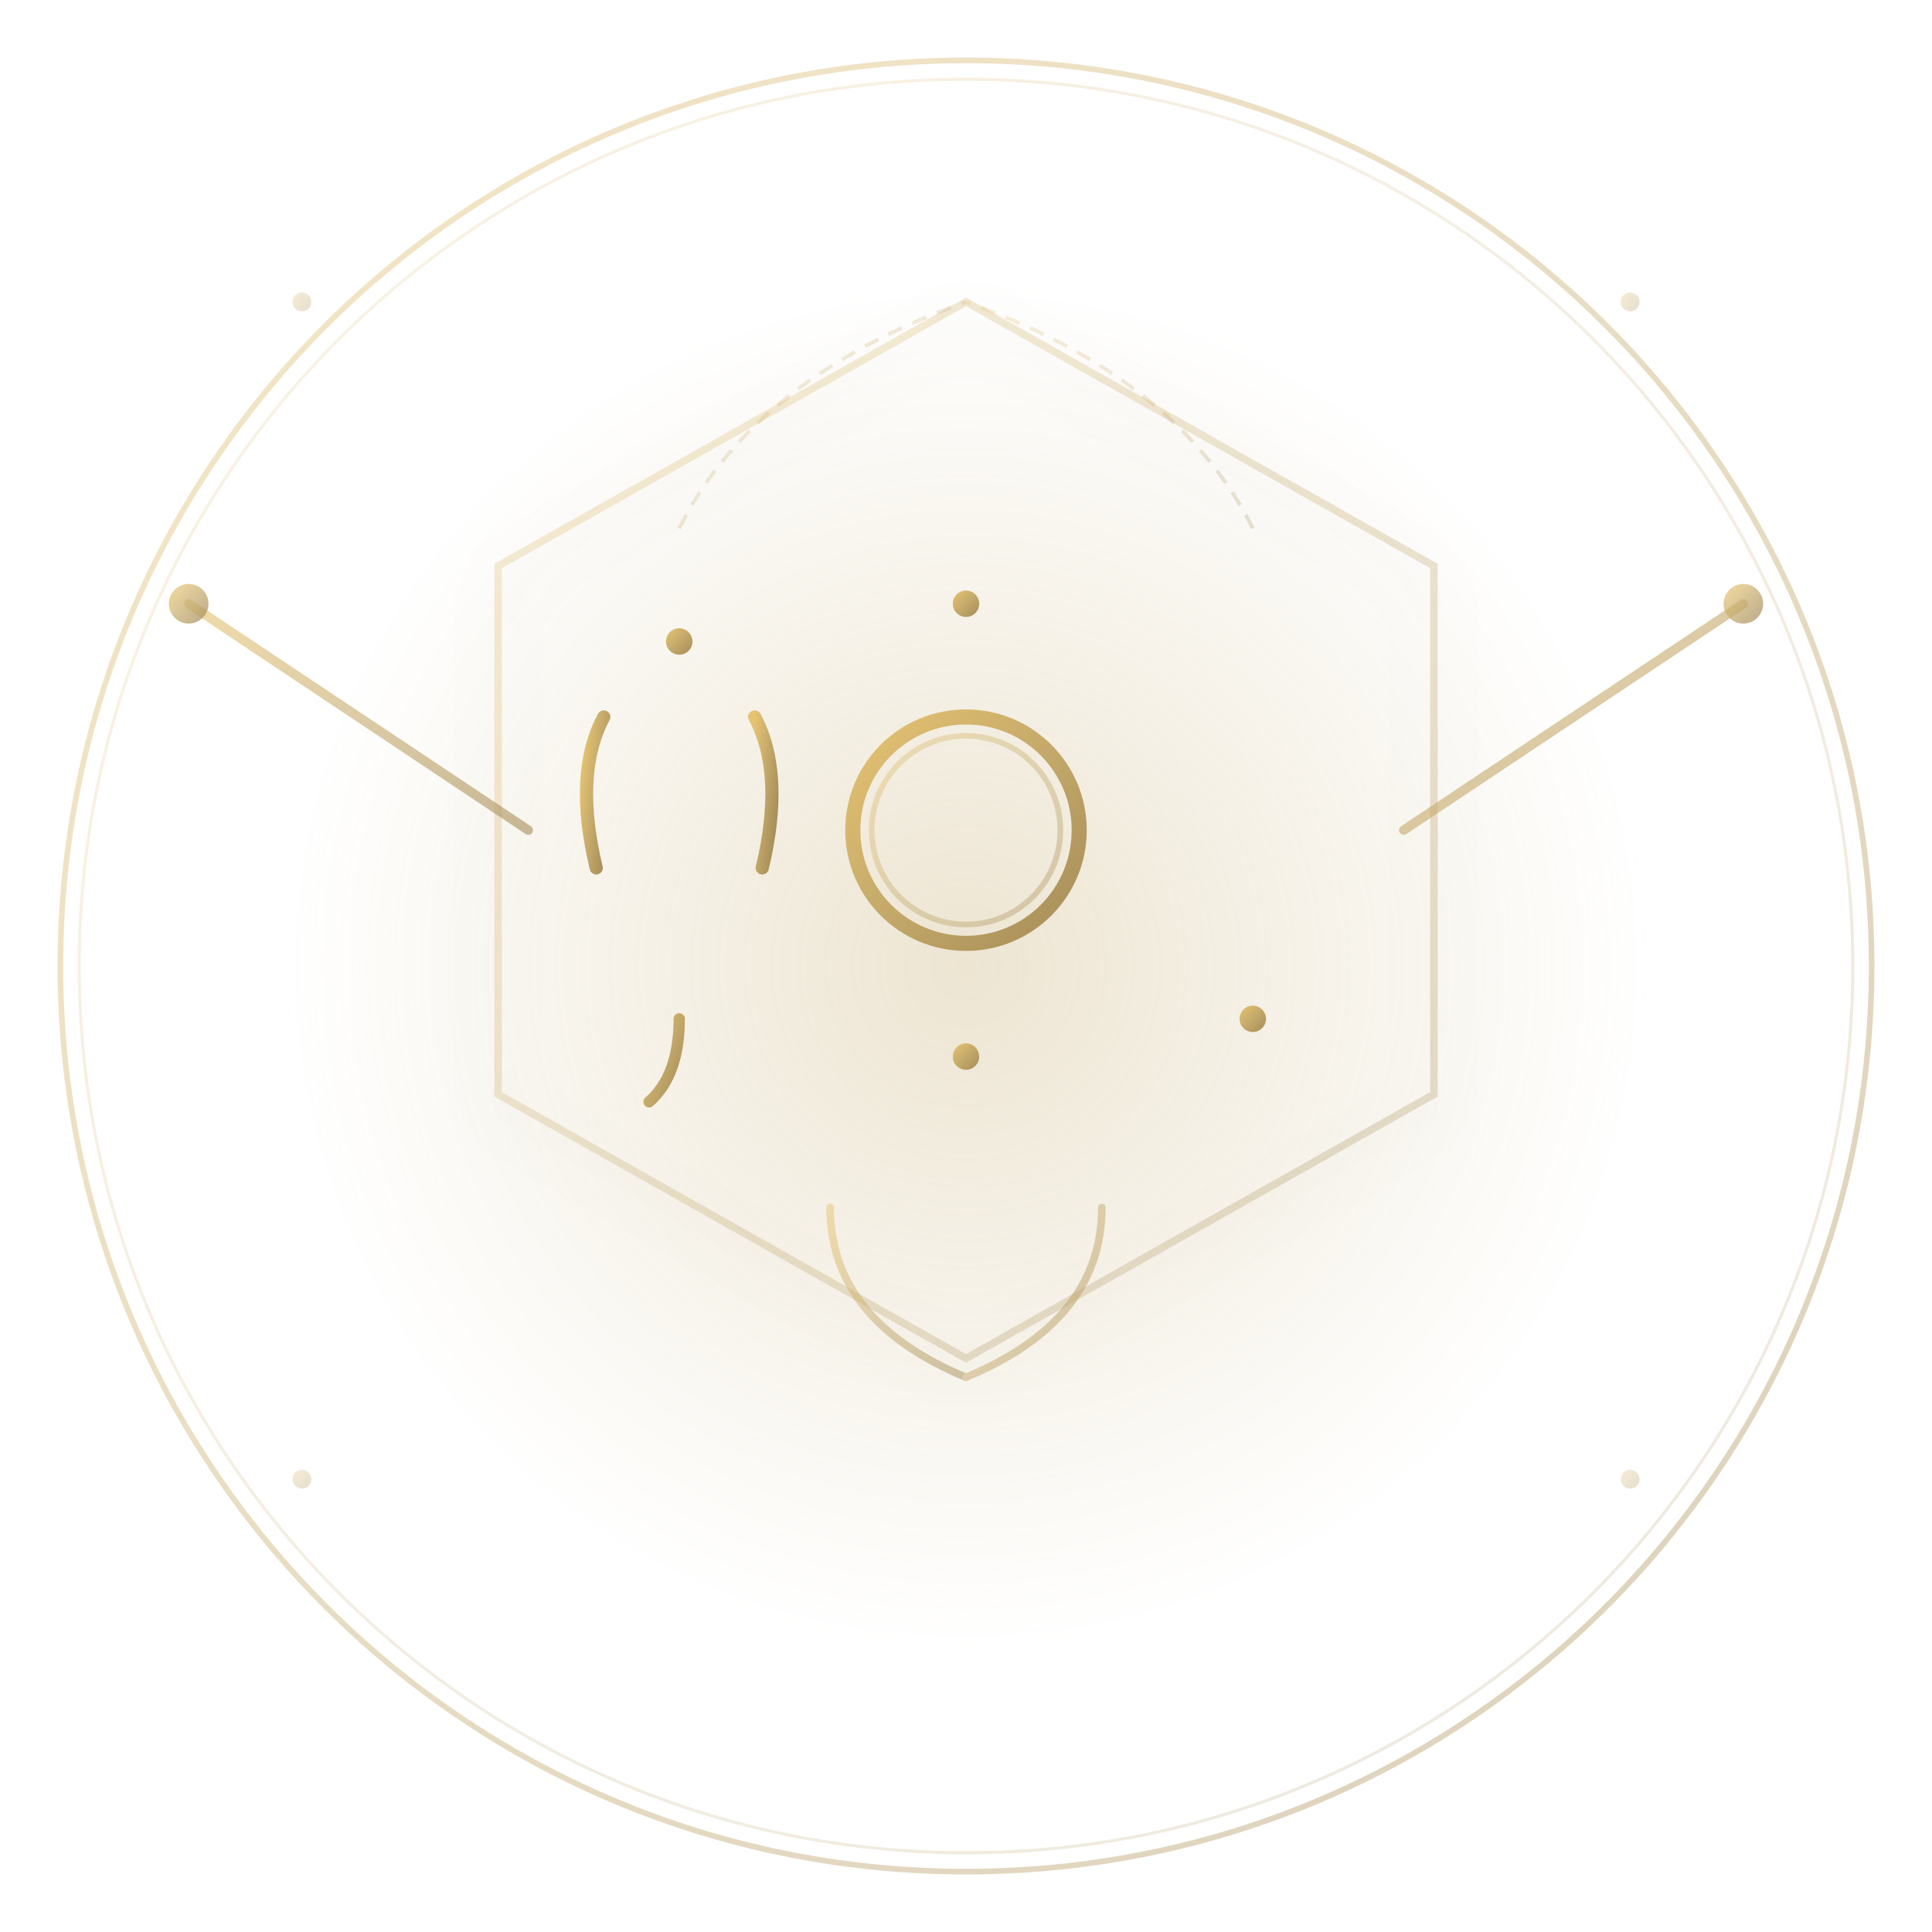
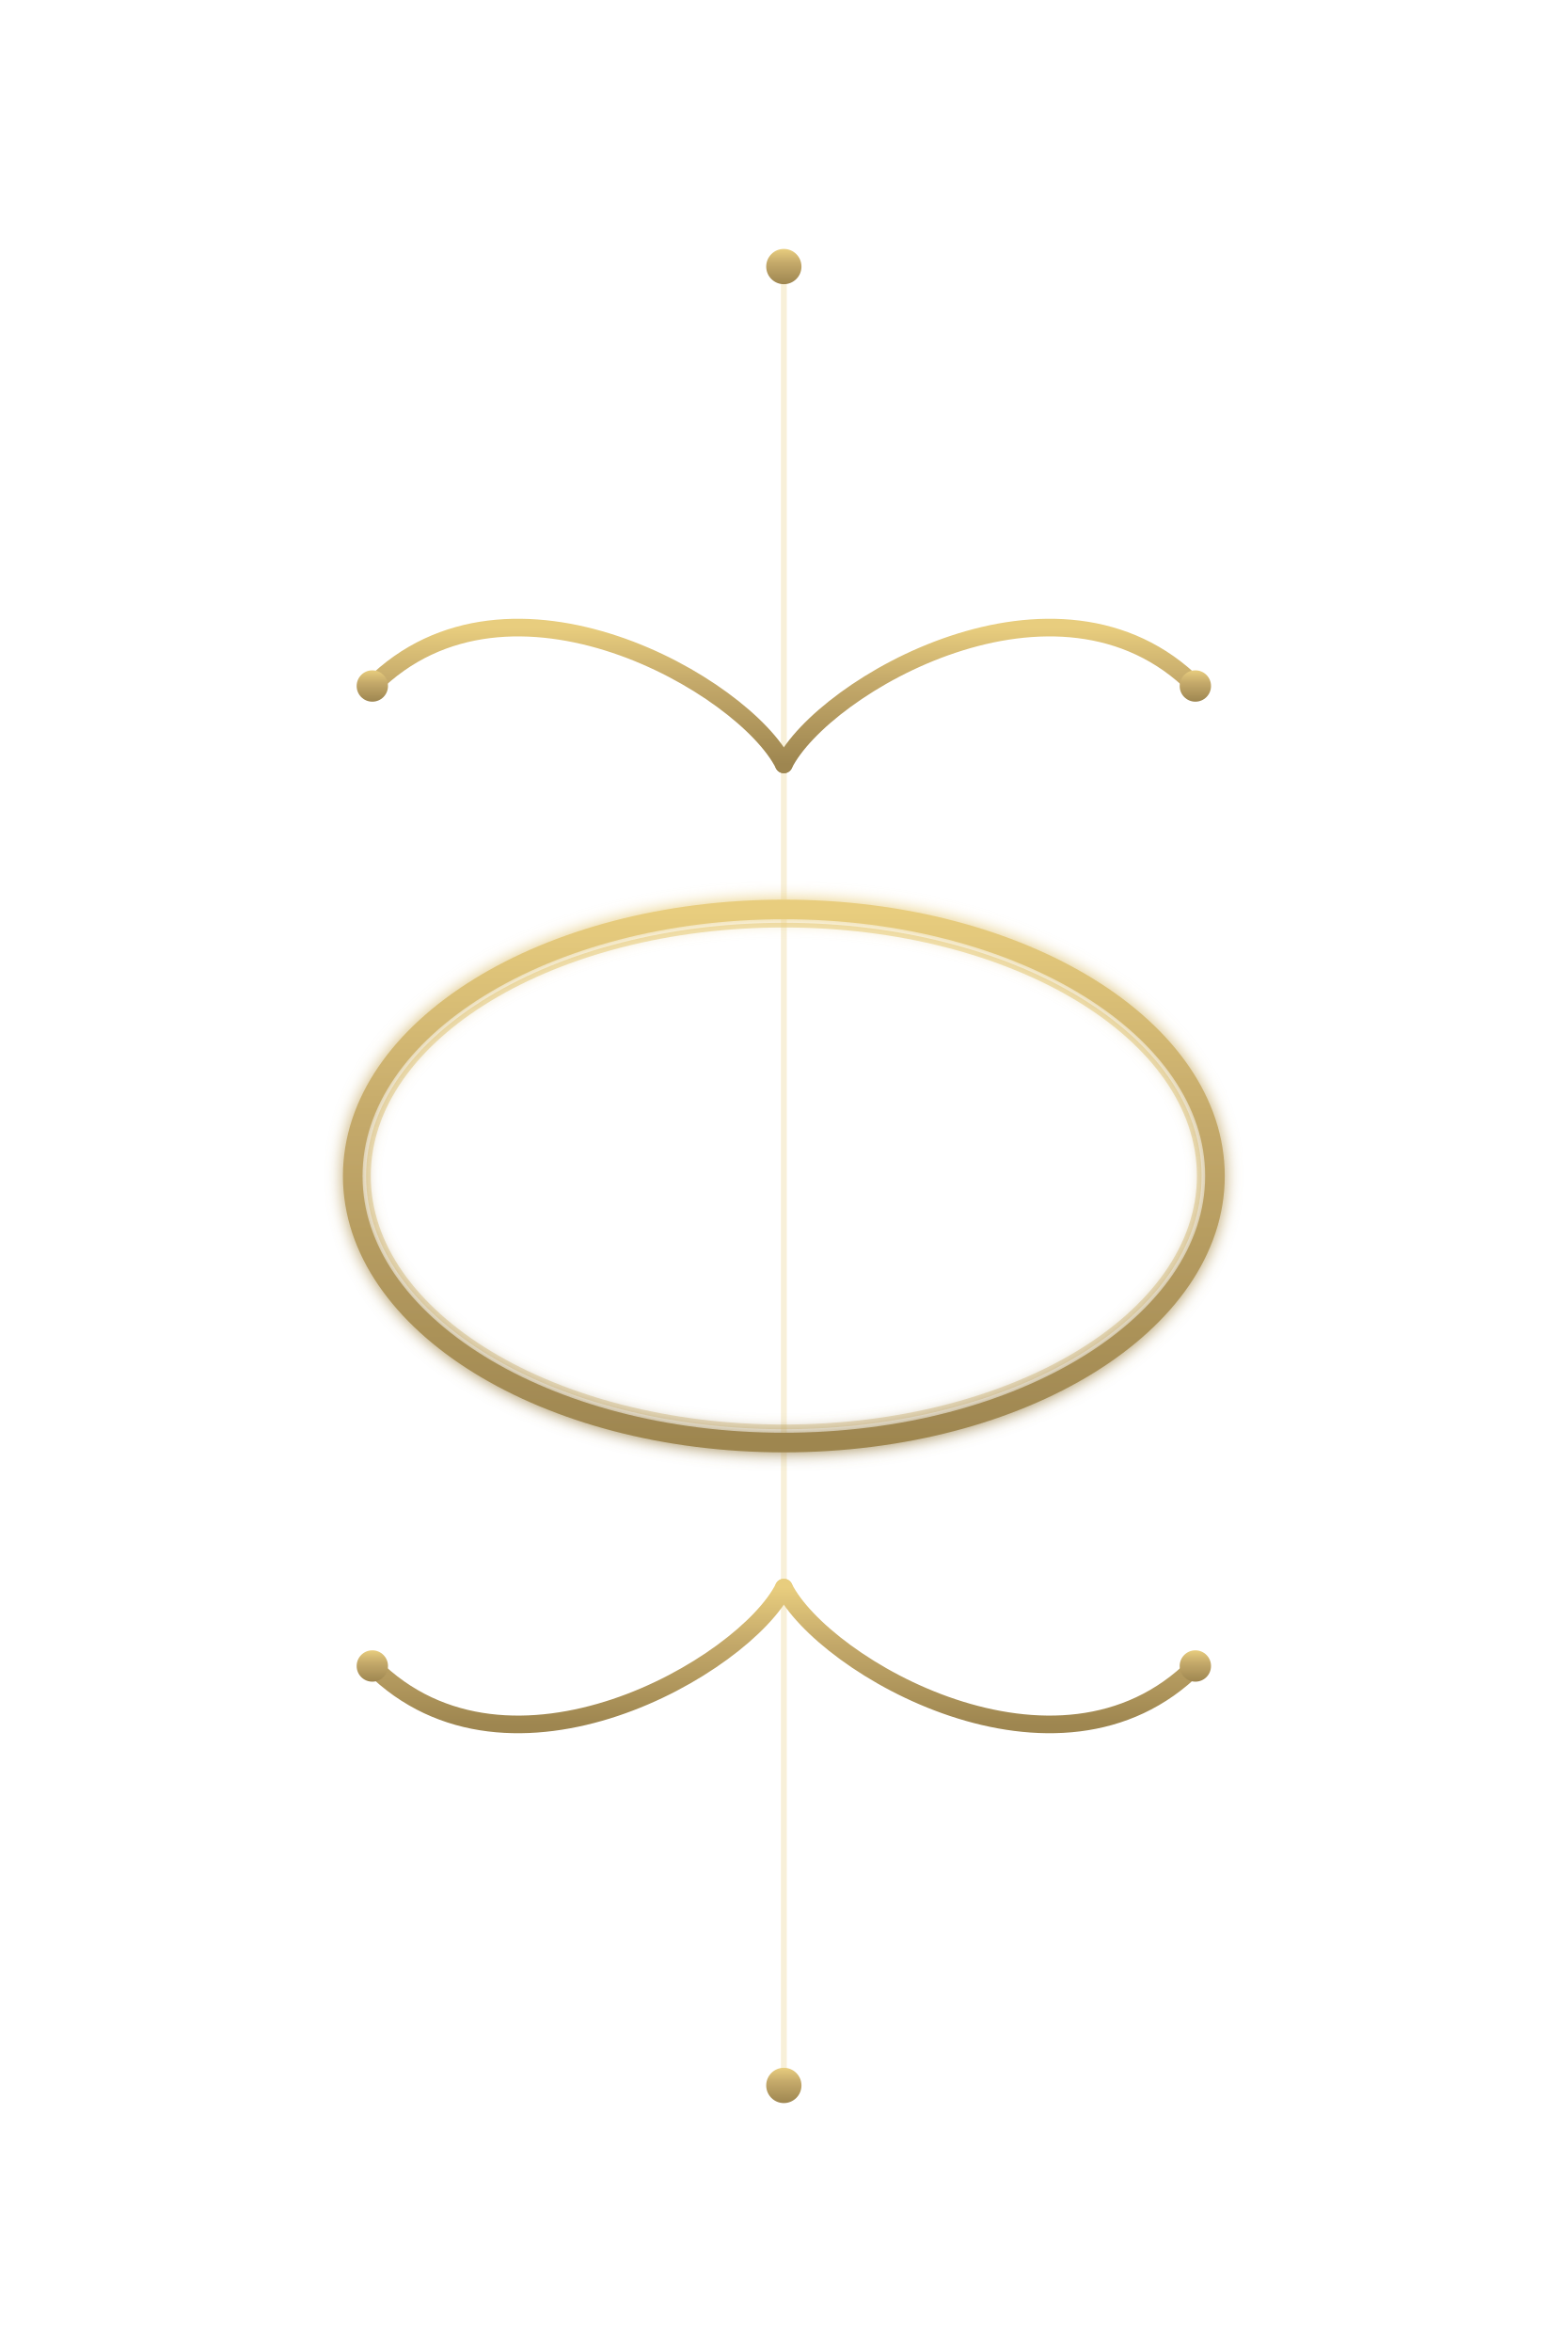
- <svg xmlns="http://www.w3.org/2000/svg" viewBox="0 0 512 512">
+ <svg xmlns="http://www.w3.org/2000/svg" viewBox="0 0 400 600" width="400" height="600">
  <defs>
-     <linearGradient id="bronzeGrad" x1="0%" y1="0%" x2="100%" y2="100%">
-       <stop offset="0%" style="stop-color:#E6C371;stop-opacity:1" />
-       <stop offset="50%" style="stop-color:#C4A96A;stop-opacity:1" />
-       <stop offset="100%" style="stop-color:#A68D58;stop-opacity:1" />
+     <linearGradient id="bronze" x1="0%" y1="0%" x2="0%" y2="100%">
+       <stop offset="0%" stop-color="#E8CD7E" />
+       <stop offset="40%" stop-color="#C4A96A" />
+       <stop offset="100%" stop-color="#9E8650" />
    </linearGradient>
-     <radialGradient id="glowGrad" cx="50%" cy="50%" r="50%">
-       <stop offset="0%" style="stop-color:#C4A96A;stop-opacity:0.3" />
-       <stop offset="100%" style="stop-color:#C4A96A;stop-opacity:0" />
-     </radialGradient>
-     <filter id="shadow" x="-50%" y="-50%" width="200%" height="200%">
-       <feDropShadow dx="0" dy="4" stdDeviation="8" flood-opacity="0.2" />
+     <linearGradient id="bronzeLight" x1="0%" y1="0%" x2="0%" y2="100%">
+       <stop offset="0%" stop-color="#E8CD7E" stop-opacity="0.6" />
+       <stop offset="100%" stop-color="#C4A96A" stop-opacity="0.4" />
+     </linearGradient>
+     <filter id="glow">
+       <feGaussianBlur stdDeviation="2" result="blur" />
+       <feComposite in="SourceGraphic" in2="blur" operator="over" />
    </filter>
  </defs>
-   <circle cx="256" cy="256" r="240" fill="none" stroke="url(#bronzeGrad)" stroke-width="1.5" opacity="0.4" />
-   <circle cx="256" cy="256" r="235" fill="none" stroke="url(#bronzeGrad)" stroke-width="0.8" opacity="0.2" />
-   <circle cx="256" cy="256" r="180" fill="url(#glowGrad)" />
-   <g filter="url(#shadow)">
-     <path d="M 256 80 L 380 150 L 380 290 L 256 360 L 132 290 L 132 150 Z" fill="none" stroke="url(#bronzeGrad)" stroke-width="2" opacity="0.3" />
-   </g>
-   <g transform="translate(180, 220)">
-     <line x1="0" y1="-50" x2="0" y2="50" stroke="url(#bronzeGrad)" stroke-width="4" stroke-linecap="round" />
-     <path d="M -20 -30 Q -28 -15 -22 10" fill="none" stroke="url(#bronzeGrad)" stroke-width="3.5" stroke-linecap="round" stroke-linejoin="round" />
-     <path d="M 20 -30 Q 28 -15 22 10" fill="none" stroke="url(#bronzeGrad)" stroke-width="3.5" stroke-linecap="round" stroke-linejoin="round" />
-     <path d="M 0 50 Q 0 65 -8 72" fill="none" stroke="url(#bronzeGrad)" stroke-width="3" stroke-linecap="round" />
-     <circle cx="0" cy="-50" r="3.5" fill="url(#bronzeGrad)" />
-   </g>
-   <g transform="translate(256, 220)">
-     <line x1="0" y1="-60" x2="0" y2="60" stroke="url(#bronzeGrad)" stroke-width="4.5" stroke-linecap="round" />
-     <circle cx="0" cy="0" r="30" fill="none" stroke="url(#bronzeGrad)" stroke-width="4" />
-     <circle cx="0" cy="0" r="25" fill="none" stroke="url(#bronzeGrad)" stroke-width="1.5" opacity="0.4" />
-     <circle cx="0" cy="-60" r="3.5" fill="url(#bronzeGrad)" />
-     <circle cx="0" cy="60" r="3.5" fill="url(#bronzeGrad)" />
-   </g>
-   <g transform="translate(332, 220)">
-     <line x1="0" y1="-50" x2="0" y2="50" stroke="url(#bronzeGrad)" stroke-width="4" stroke-linecap="round" />
-     <line x1="-12" y1="-50" x2="12" y2="-50" stroke="url(#bronzeGrad)" stroke-width="3" stroke-linecap="round" />
-     <line x1="-12" y1="50" x2="12" y2="50" stroke="url(#bronzeGrad)" stroke-width="3" stroke-linecap="round" />
-     <circle cx="0" cy="50" r="3.5" fill="url(#bronzeGrad)" />
-   </g>
-   <g stroke="url(#bronzeGrad)" stroke-width="2.5" fill="none" stroke-linecap="round" stroke-linejoin="round">
-     <path d="M 140 220 L 80 180 L 50 160" opacity="0.6" />
-     <circle cx="50" cy="160" r="4" fill="url(#bronzeGrad)" opacity="0.7" />
-   </g>
-   <g stroke="url(#bronzeGrad)" stroke-width="2.5" fill="none" stroke-linecap="round" stroke-linejoin="round">
-     <path d="M 372 220 L 432 180 L 462 160" opacity="0.6" />
-     <circle cx="462" cy="160" r="4" fill="url(#bronzeGrad)" opacity="0.7" />
-   </g>
-   <g stroke="url(#bronzeGrad)" stroke-width="2" fill="none" stroke-linecap="round" opacity="0.5">
-     <path d="M 220 320 Q 220 350 256 365" />
-     <path d="M 292 320 Q 292 350 256 365" />
-   </g>
-   <g stroke="url(#bronzeGrad)" stroke-width="1" stroke-dasharray="4,3" fill="none" opacity="0.25">
-     <path d="M 180 140 Q 200 100 256 80" />
-     <path d="M 332 140 Q 312 100 256 80" />
-   </g>
-   <circle cx="80" cy="80" r="2.5" fill="url(#bronzeGrad)" opacity="0.3" />
-   <circle cx="432" cy="80" r="2.5" fill="url(#bronzeGrad)" opacity="0.3" />
-   <circle cx="80" cy="392" r="2.5" fill="url(#bronzeGrad)" opacity="0.3" />
-   <circle cx="432" cy="392" r="2.5" fill="url(#bronzeGrad)" opacity="0.3" />
+   <line x1="200" y1="68" x2="200" y2="532" stroke="url(#bronze)" stroke-width="5" stroke-linecap="round" />
+   <line x1="200" y1="72" x2="200" y2="528" stroke="#E8CD7E" stroke-width="1.5" stroke-linecap="round" opacity="0.3" />
+   <ellipse cx="200" cy="300" rx="110" ry="68" fill="none" stroke="url(#bronze)" stroke-width="5" filter="url(#glow)" />
+   <ellipse cx="200" cy="300" rx="106" ry="64" fill="none" stroke="url(#bronzeLight)" stroke-width="1.2" />
+   <path d="M 200,195  C 190,175  130,140  95,175" fill="none" stroke="url(#bronze)" stroke-width="4.5" stroke-linecap="round" />
+   <path d="M 200,195  C 210,175  270,140  305,175" fill="none" stroke="url(#bronze)" stroke-width="4.5" stroke-linecap="round" />
+   <path d="M 200,405  C 190,425  130,460  95,425" fill="none" stroke="url(#bronze)" stroke-width="4.5" stroke-linecap="round" />
+   <path d="M 200,405  C 210,425  270,460  305,425" fill="none" stroke="url(#bronze)" stroke-width="4.5" stroke-linecap="round" />
+   <circle cx="95" cy="175" r="4" fill="url(#bronze)" />
+   <circle cx="305" cy="175" r="4" fill="url(#bronze)" />
+   <circle cx="95" cy="425" r="4" fill="url(#bronze)" />
+   <circle cx="305" cy="425" r="4" fill="url(#bronze)" />
+   <circle cx="200" cy="68" r="4.5" fill="url(#bronze)" />
+   <circle cx="200" cy="532" r="4.5" fill="url(#bronze)" />
</svg>
